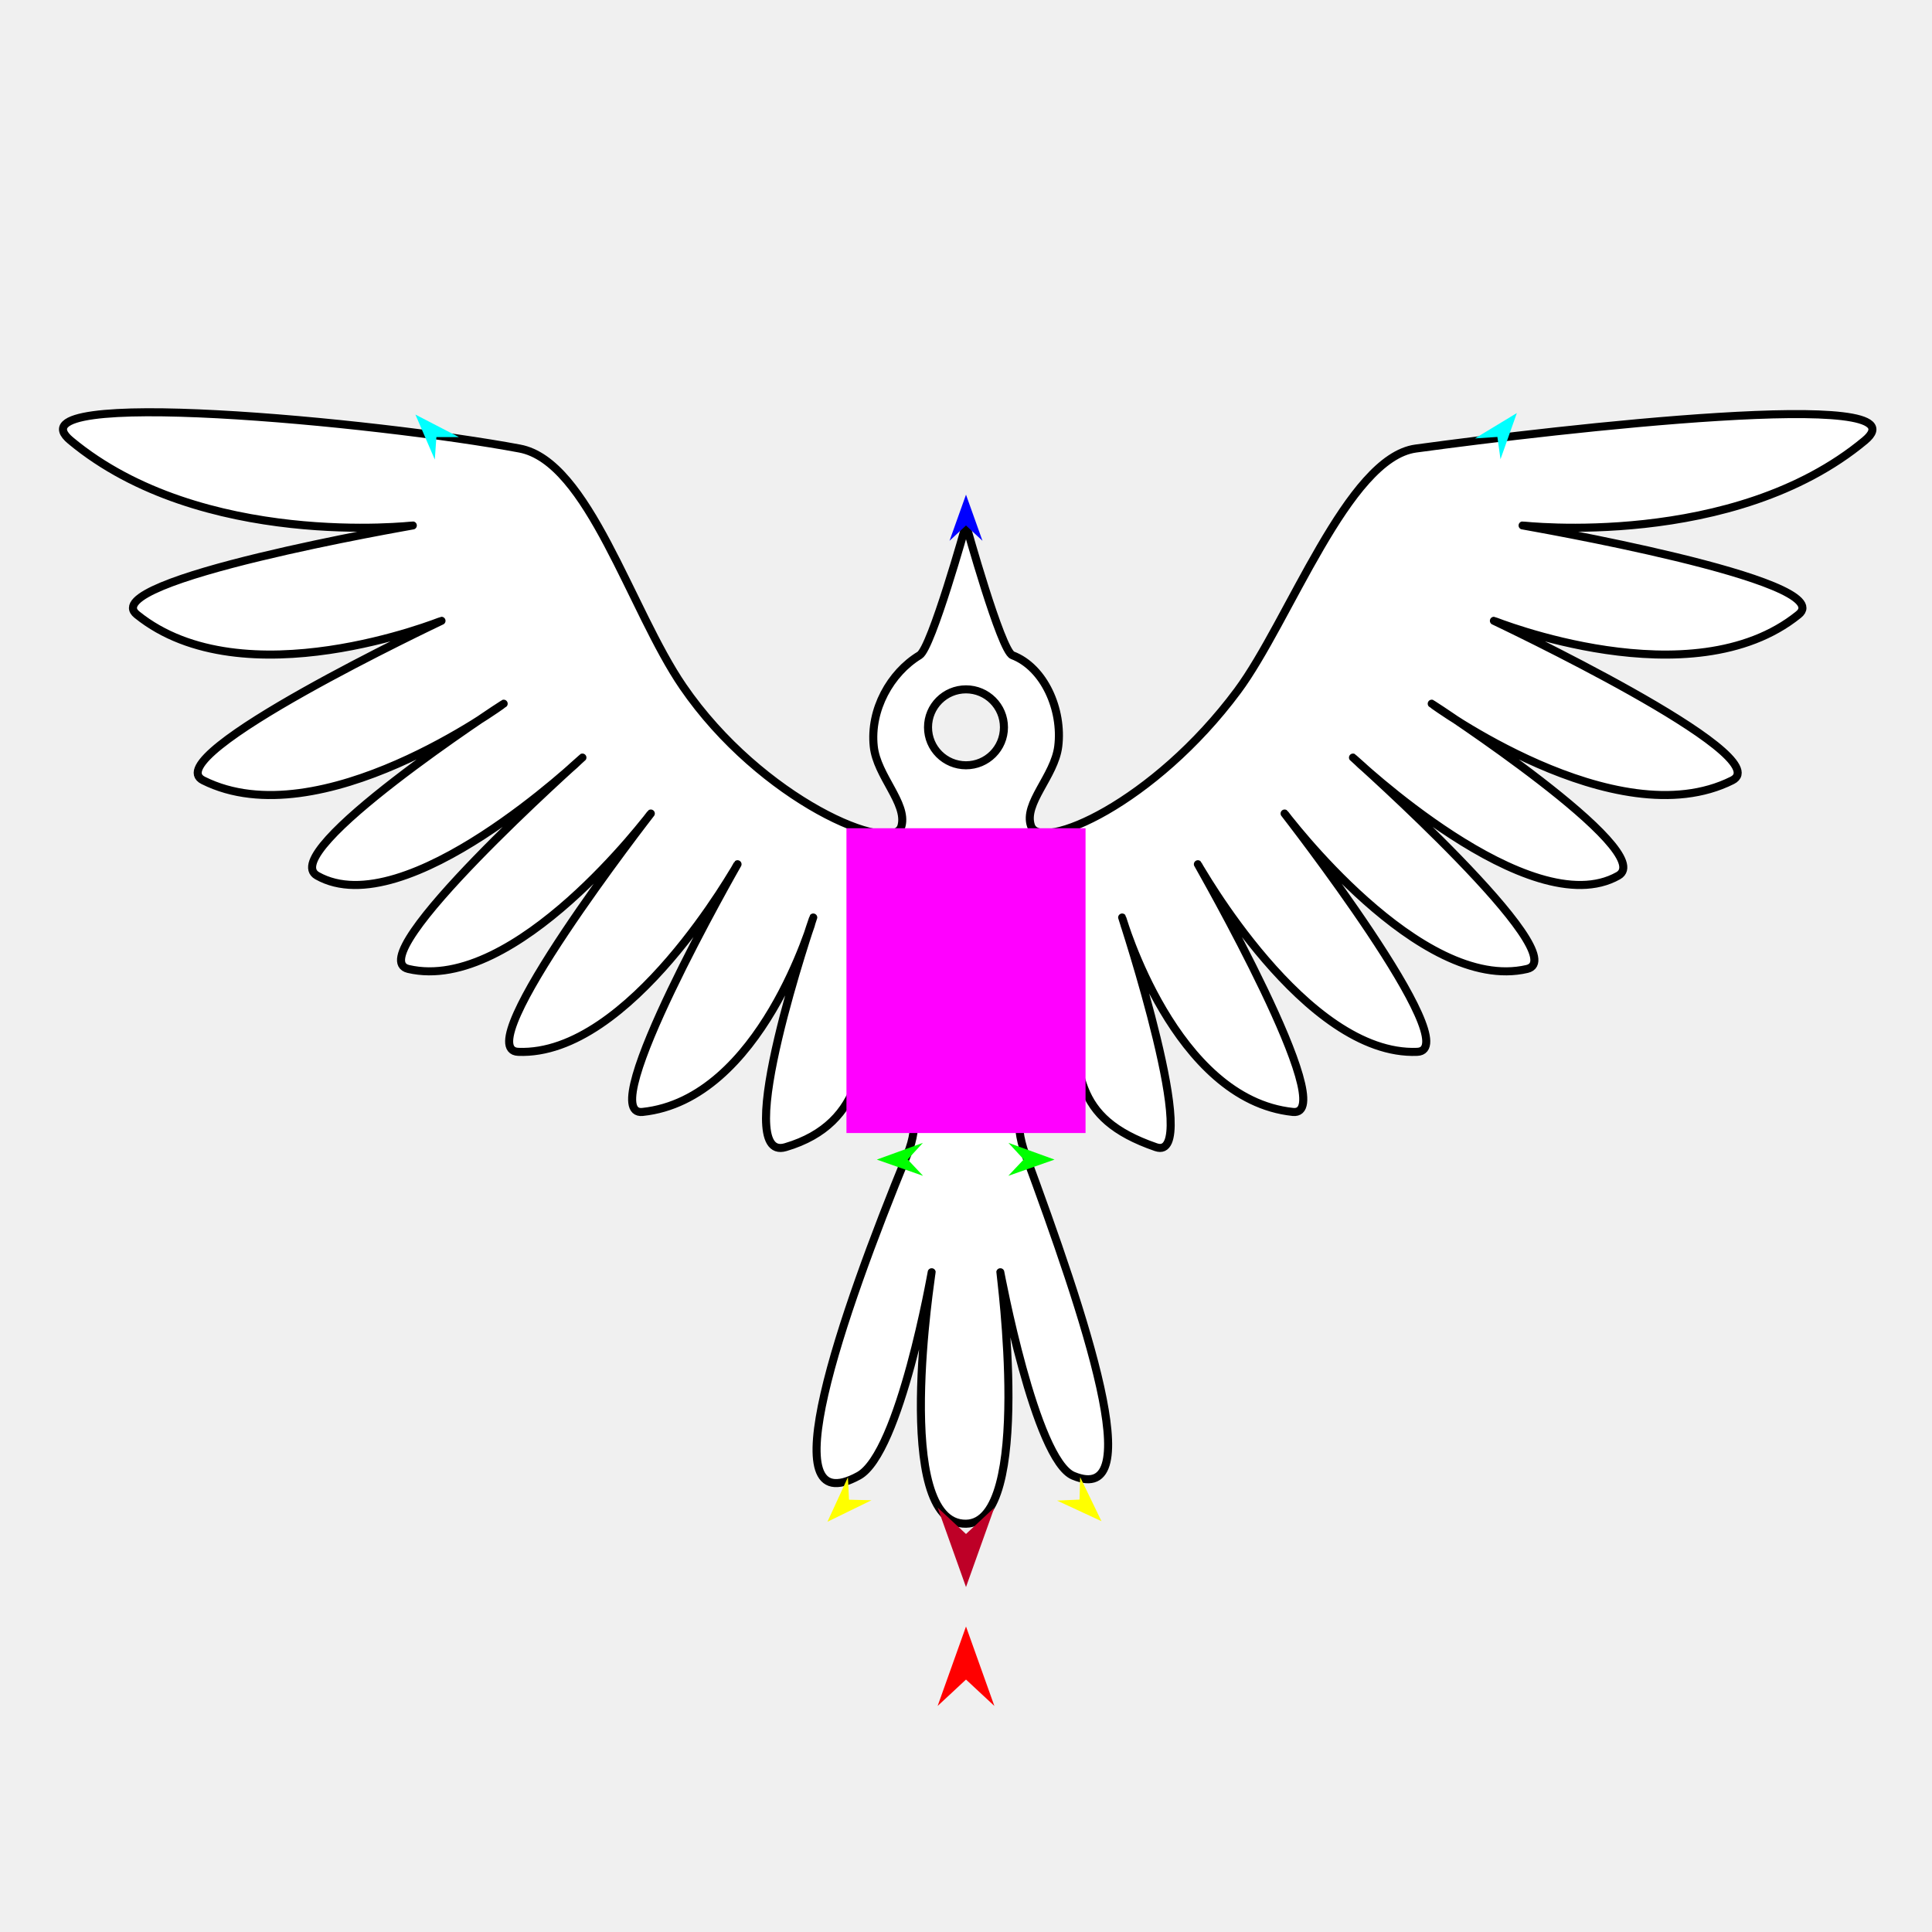
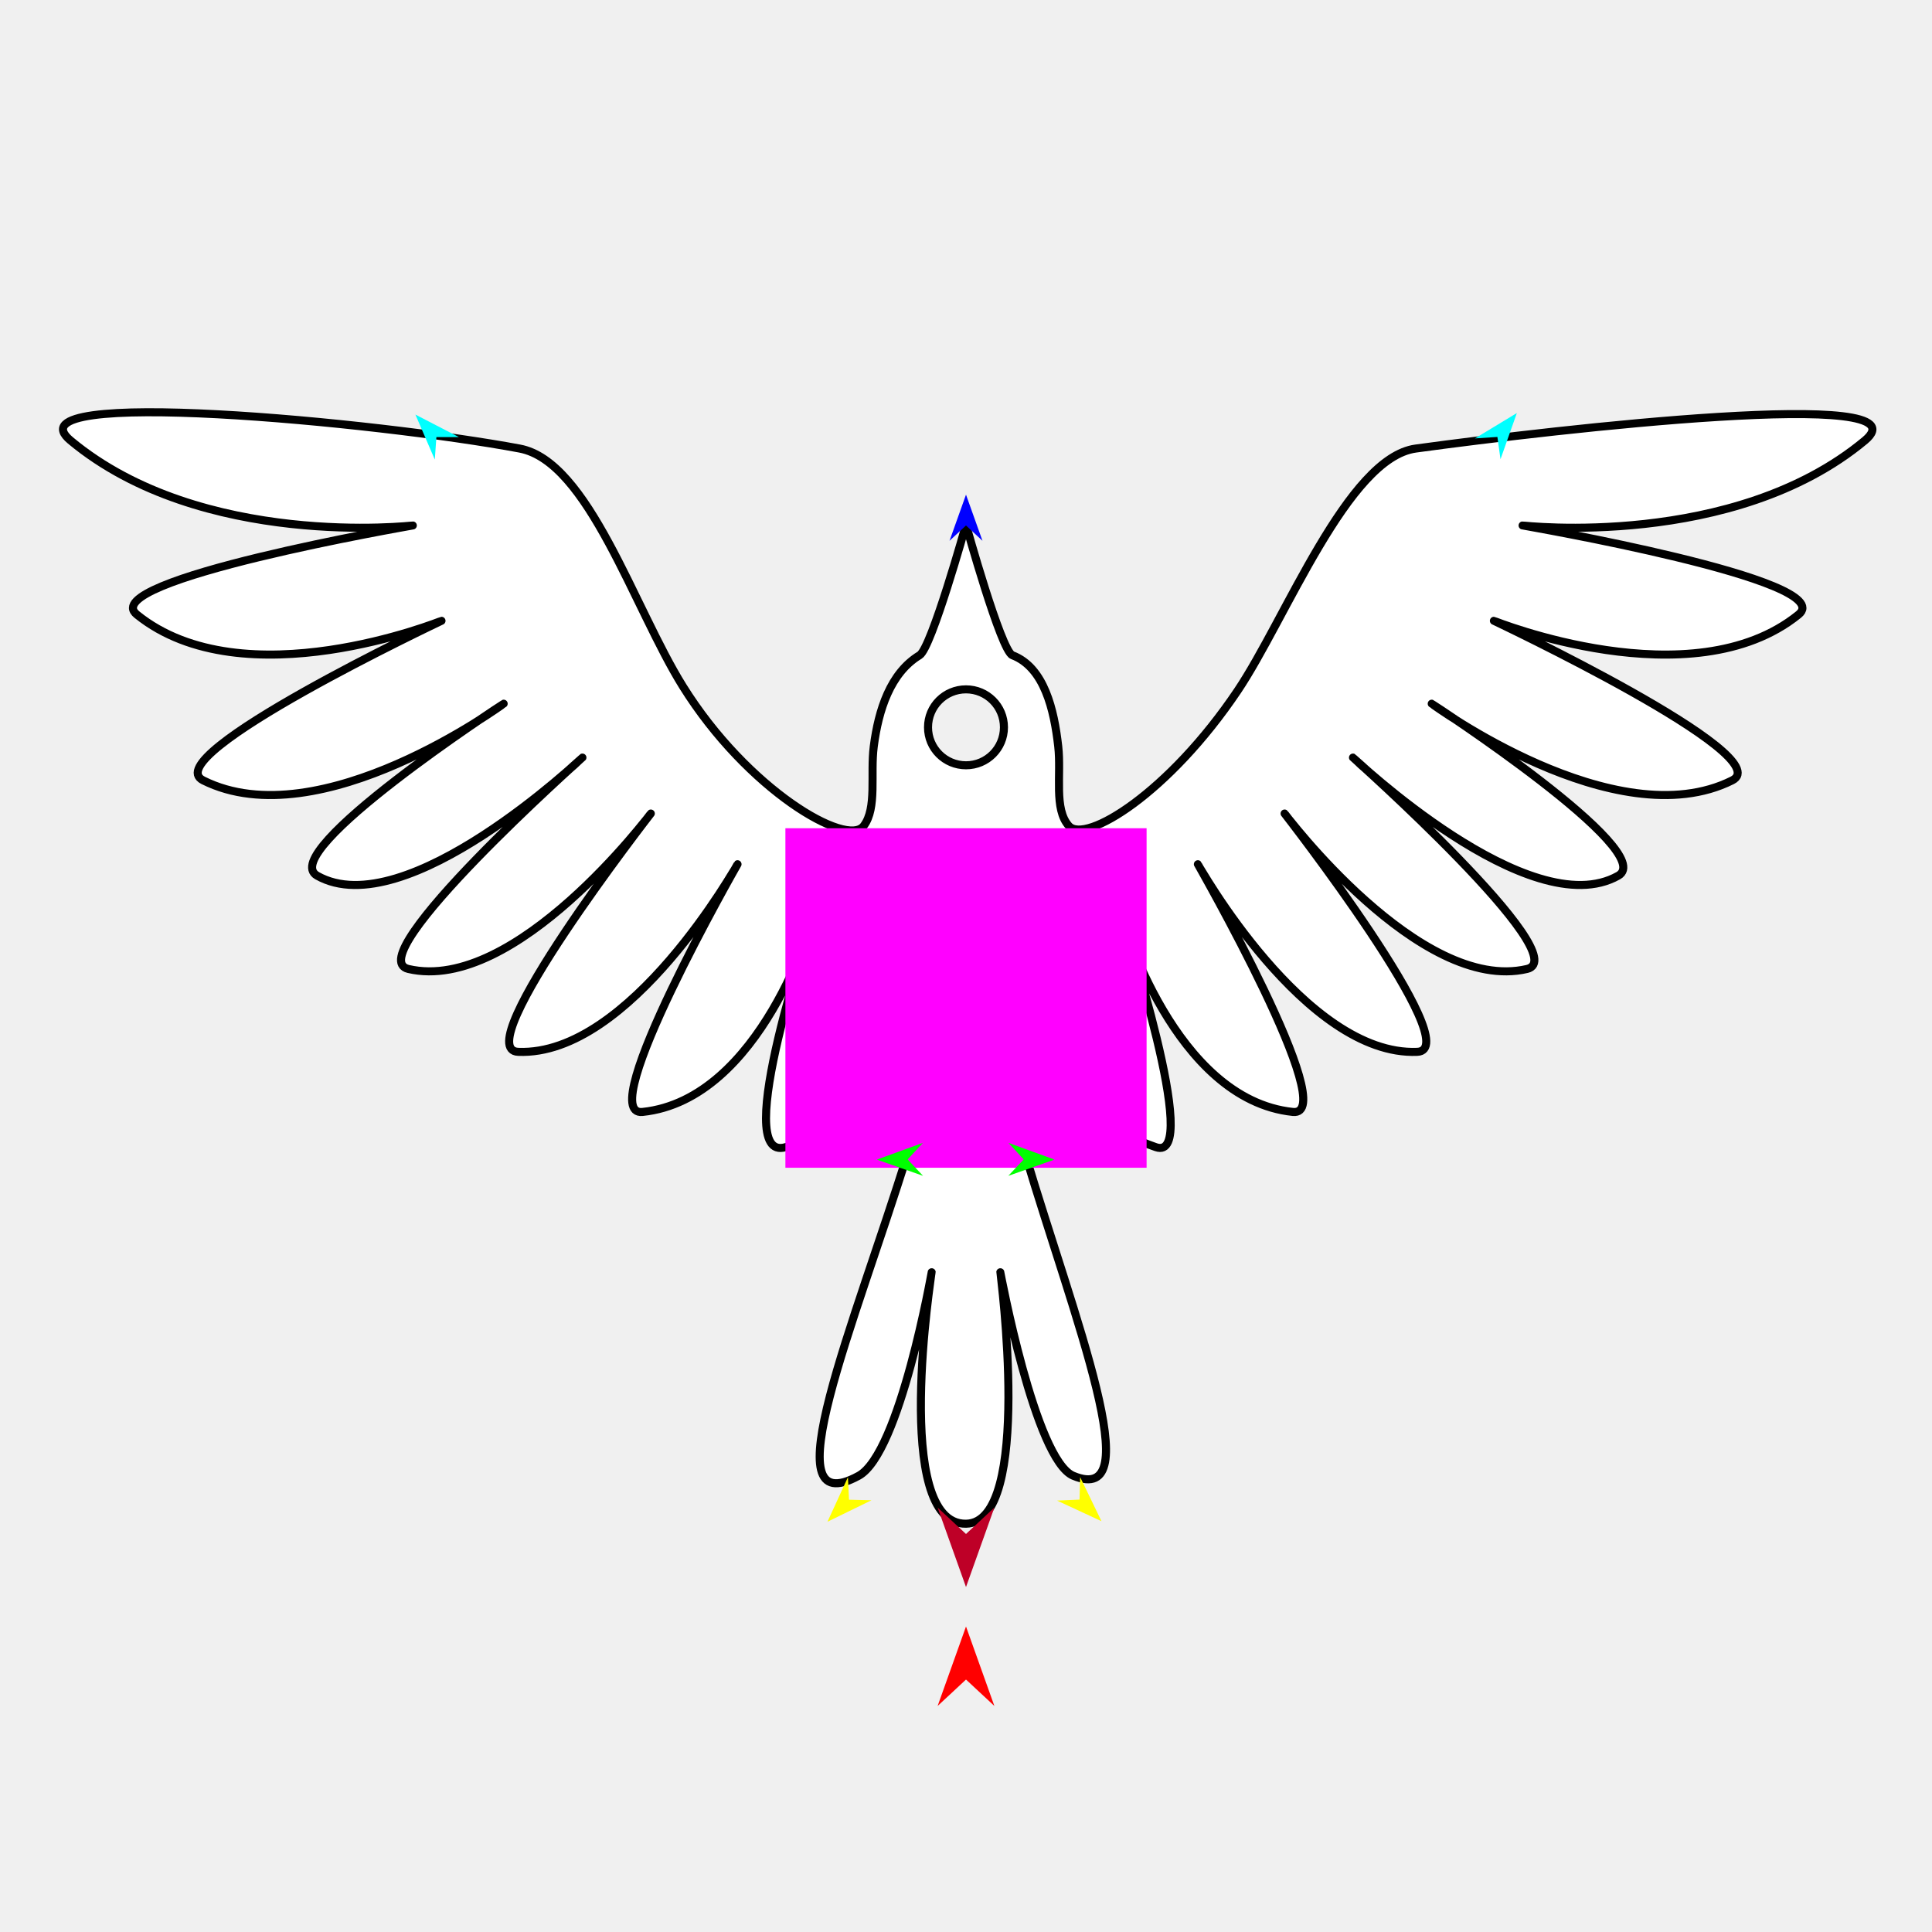
<svg xmlns="http://www.w3.org/2000/svg" version="1.1" id="Frame_0" width="720px" height="720px">
  <g id="bird">
    <g id="bird">
-       <path fill="#ffffff" fill-rule="evenodd" stroke="#000000" stroke-width="3" stroke-linecap="round" stroke-linejoin="round" d="M 430.786 427.519 C 398.773 416.491 402.622 398.877 398.210 372.631 C 390.998 391.252 373.352 406.433 382.060 430.053 C 404.175 490.034 428.570 561.865 399.987 549.978 C 385.754 544.060 372.795 474.138 372.792 474.131 C 372.791 474.140 385.120 567.487 360.000 567.848 C 332.253 568.246 347.209 474.140 347.208 474.131 C 347.205 474.138 335.423 541.538 320.013 549.978 C 286.468 568.353 313.422 490.453 338.147 430.180 C 347.507 407.363 329.007 393.234 322.289 373.711 C 322.302 391.683 323.087 418.593 292.734 427.519 C 271.683 433.709 303.073 341.938 303.074 341.930 C 303.068 341.937 283.677 409.765 239.446 414.390 C 220.935 416.325 274.851 322.086 274.855 322.077 C 274.847 322.084 234.835 393.718 193.108 391.993 C 173.991 391.203 242.530 303.187 242.535 303.178 C 242.526 303.184 192.128 370.455 152.176 361.101 C 133.472 356.722 217.043 282.334 217.049 282.327 C 217.039 282.331 151.134 344.994 118.195 326.347 C 102.706 317.579 187.695 262.253 187.702 262.247 C 187.690 262.250 119.202 312.615 75.718 290.822 C 57.730 281.807 164.524 231.361 164.533 231.355 C 164.521 231.355 90.767 261.168 51.005 229.038 C 35.182 216.252 153.831 195.832 153.841 195.829 C 153.828 195.826 75.187 204.864 26.291 164.165 C 2.072 144.005 140.701 157.245 193.661 167.162 C 219.342 171.971 235.003 227.357 254.499 255.802 C 283.636 298.314 333.019 319.105 335.968 307.778 C 338.169 299.323 326.810 289.181 325.626 278.177 C 324.156 264.509 331.832 250.771 342.698 244.192 C 347.169 241.486 359.998 195.519 360.000 195.514 C 360.002 195.519 373.067 242.579 377.302 244.192 C 389.172 248.715 396.067 264.534 394.374 278.177 C 392.996 289.277 381.324 299.429 384.229 307.778 C 387.705 317.772 429.999 299.443 461.210 257.434 C 480.442 231.548 502.183 170.642 527.607 167.162 C 580.990 159.855 719.196 144.005 694.976 164.165 C 646.081 204.864 567.439 195.826 567.427 195.829 C 567.437 195.832 686.086 216.252 670.263 229.038 C 630.501 261.168 556.746 231.355 556.735 231.355 C 556.744 231.361 663.537 281.807 645.549 290.822 C 602.066 312.615 533.577 262.250 533.566 262.247 C 533.573 262.253 618.562 317.579 603.073 326.347 C 570.134 344.994 504.229 282.331 504.219 282.327 C 504.225 282.334 587.796 356.722 569.092 361.101 C 529.140 370.455 478.742 303.184 478.733 303.178 C 478.738 303.187 547.277 391.203 528.160 391.993 C 486.432 393.718 446.421 322.084 446.413 322.077 C 446.417 322.086 500.333 416.325 481.822 414.390 C 437.591 409.765 418.200 341.937 418.194 341.930 C 418.195 341.938 448.357 433.572 430.786 427.519 M 345.845 271.049 C 345.845 263.217 352.163 256.899 359.995 256.899 C 367.827 256.899 374.145 263.217 374.145 271.049 C 374.146 278.882 367.827 285.200 359.995 285.200 C 352.163 285.200 345.845 278.882 345.845 271.049 Z" />
+       <path fill="#ffffff" fill-rule="evenodd" stroke="#000000" stroke-width="3" stroke-linecap="round" stroke-linejoin="round" d="M 430.786 427.519 C 398.773 416.491 402.622 398.877 398.210 372.631 C 393.451 408.420 379.892 422.784 382.060 430.053 C 400.332 491.314 428.570 561.865 399.987 549.978 C 385.754 544.060 372.795 474.138 372.792 474.131 C 372.791 474.140 385.120 567.487 360.000 567.848 C 332.253 568.246 347.209 474.140 347.208 474.131 C 347.205 474.138 335.423 541.538 320.013 549.978 C 286.468 568.353 318.877 492.412 338.147 430.180 C 340.150 423.713 325.737 408.767 322.289 373.711 C 322.302 391.683 323.087 418.593 292.734 427.519 C 271.683 433.709 303.073 341.938 303.074 341.930 C 303.068 341.937 283.677 409.765 239.446 414.390 C 220.935 416.325 274.851 322.086 274.855 322.077 C 274.847 322.084 234.835 393.718 193.108 391.993 C 173.991 391.203 242.530 303.187 242.535 303.178 C 242.526 303.184 192.128 370.455 152.176 361.101 C 133.472 356.722 217.043 282.334 217.049 282.327 C 217.039 282.331 151.134 344.994 118.195 326.347 C 102.706 317.579 187.695 262.253 187.702 262.247 C 187.690 262.250 119.202 312.615 75.718 290.822 C 57.730 281.807 164.524 231.361 164.533 231.355 C 164.521 231.355 90.767 261.168 51.005 229.038 C 35.182 216.253 153.831 195.832 153.841 195.829 C 153.828 195.826 75.187 204.864 26.291 164.165 C 2.072 144.005 140.701 157.245 193.661 167.162 C 219.342 171.971 236.245 226.545 254.499 255.802 C 278.525 294.311 315.652 315.984 321.890 307.778 C 326.921 301.160 324.285 288.622 325.626 278.177 C 327.377 264.542 331.832 250.771 342.698 244.192 C 347.169 241.486 359.998 195.519 360.000 195.514 C 360.002 195.519 373.067 242.579 377.302 244.192 C 389.172 248.715 392.840 264.516 394.374 278.177 C 395.564 288.785 392.669 301.502 398.306 307.778 C 404.500 314.673 435.636 295.478 461.210 257.434 C 479.200 230.670 502.183 170.642 527.607 167.162 C 580.990 159.855 719.196 144.005 694.976 164.165 C 646.081 204.864 567.439 195.826 567.427 195.829 C 567.437 195.832 686.086 216.253 670.263 229.038 C 630.501 261.168 556.746 231.355 556.735 231.355 C 556.744 231.361 663.537 281.807 645.549 290.822 C 602.066 312.615 533.577 262.250 533.566 262.247 C 533.573 262.253 618.562 317.579 603.073 326.347 C 570.134 344.994 504.229 282.331 504.219 282.327 C 504.225 282.334 587.796 356.722 569.092 361.101 C 529.140 370.455 478.742 303.184 478.733 303.178 C 478.738 303.187 547.277 391.203 528.160 391.993 C 486.432 393.718 446.421 322.084 446.413 322.077 C 446.417 322.086 500.333 416.325 481.822 414.390 C 437.591 409.765 418.200 341.937 418.194 341.930 C 418.195 341.938 448.357 433.572 430.786 427.519 M 345.845 271.049 C 345.845 263.217 352.163 256.899 359.995 256.899 C 367.827 256.899 374.145 263.217 374.145 271.049 C 374.146 278.882 367.827 285.200 359.995 285.200 C 352.163 285.200 345.845 278.882 345.845 271.049 Z" />
    </g>
    <g id="specs_2">
-       <path fill="#ff00ff" fill-rule="evenodd" stroke="none" d="M 315.449 422.248 C 315.457 422.248 404.543 422.248 404.551 422.248 C 404.551 422.236 404.551 308.670 404.551 308.659 C 404.543 308.659 315.457 308.659 315.449 308.659 C 315.449 308.670 315.449 422.236 315.449 422.248 Z" />
+       <path fill="#ff00ff" fill-rule="evenodd" stroke="none" d="M 292.697 435.192 C 292.711 435.192 427.289 435.192 427.303 435.192 C 427.303 435.180 427.303 308.672 427.303 308.659 C 427.289 308.659 292.711 308.659 292.697 308.659 C 292.697 308.672 292.697 435.180 292.697 435.192 Z" />
      <path fill="#ff0000" fill-rule="evenodd" stroke="none" d="M 360.000 606.150 C 360.001 606.153 370.574 635.757 370.575 635.760 C 370.574 635.759 360.001 625.922 360.000 625.921 C 359.999 625.922 349.426 635.759 349.425 635.760 C 349.426 635.757 359.999 606.153 360.000 606.150 Z" />
      <path fill="#0000ff" fill-rule="evenodd" stroke="none" d="M 360.000 184.341 C 360.001 184.342 366.142 201.539 366.143 201.541 C 366.142 201.540 360.001 195.826 360.000 195.825 C 359.999 195.826 353.858 201.540 353.857 201.541 C 353.858 201.539 359.999 184.342 360.000 184.341 Z" />
-       <path fill="#00ff00" fill-rule="evenodd" stroke="none" d="M 326.765 432.144 C 326.766 432.143 343.931 425.915 343.933 425.914 C 343.933 425.915 338.250 432.085 338.249 432.086 C 338.250 432.086 343.995 438.199 343.995 438.199 C 343.993 438.199 326.766 432.144 326.765 432.144 Z" />
-       <path fill="#ffff00" fill-rule="evenodd" stroke="none" d="M 308.373 567.108 C 308.374 567.107 315.995 550.513 315.996 550.512 C 315.996 550.512 316.397 558.892 316.397 558.892 C 316.398 558.892 324.784 559.096 324.785 559.096 C 324.783 559.097 308.375 567.108 308.373 567.108 Z" />
-       <path fill="#ffff00" fill-rule="evenodd" stroke="none" d="M 410.491 566.905 C 410.490 566.904 402.538 550.466 402.537 550.464 C 402.537 550.465 402.304 558.851 402.304 558.852 C 402.303 558.852 393.922 559.223 393.922 559.223 C 393.923 559.224 410.489 566.904 410.491 566.905 Z" />
-       <path fill="#00ff00" fill-rule="evenodd" stroke="none" d="M 392.994 432.144 C 392.992 432.143 375.827 425.915 375.825 425.914 C 375.826 425.915 381.509 432.085 381.509 432.086 C 381.509 432.086 375.764 438.199 375.763 438.199 C 375.765 438.199 392.992 432.144 392.994 432.144 Z" />
-       <path fill="#00ffff" fill-rule="evenodd" stroke="none" d="M 565.288 153.927 C 565.288 153.928 559.192 171.141 559.191 171.143 C 559.191 171.142 558.037 162.833 558.036 162.832 C 558.036 162.832 549.665 163.385 549.664 163.385 C 549.666 163.384 565.287 153.928 565.288 153.927 Z" />
-       <path fill="#00ffff" fill-rule="evenodd" stroke="none" d="M 154.807 154.497 C 154.808 154.499 162.038 171.267 162.038 171.268 C 162.038 171.268 162.636 162.900 162.636 162.899 C 162.637 162.899 171.025 162.893 171.026 162.893 C 171.025 162.892 154.808 154.498 154.807 154.497 Z" />
+       <path fill="#00ff00" fill-rule="evenodd" stroke="none" d="M 326.765 432.144 C 326.766 432.143 343.932 425.915 343.933 425.914 C 343.933 425.915 338.250 432.085 338.249 432.086 C 338.250 432.086 343.995 438.199 343.995 438.199 C 343.993 438.199 326.766 432.144 326.765 432.144 Z" />
+       <path fill="#ffff00" fill-rule="evenodd" stroke="none" d="M 308.373 567.108 C 308.374 567.107 315.995 550.513 315.996 550.511 C 315.996 550.512 316.397 558.892 316.397 558.892 C 316.398 558.892 324.784 559.096 324.785 559.096 C 324.783 559.096 308.375 567.108 308.373 567.108 Z" />
+       <path fill="#ffff00" fill-rule="evenodd" stroke="none" d="M 410.491 566.905 C 410.490 566.903 402.538 550.466 402.537 550.464 C 402.537 550.465 402.304 558.851 402.304 558.852 C 402.303 558.852 393.922 559.223 393.922 559.223 C 393.923 559.224 410.489 566.904 410.491 566.905 Z" />
+       <path fill="#00ff00" fill-rule="evenodd" stroke="none" d="M 392.993 432.144 C 392.992 432.143 375.827 425.915 375.825 425.914 C 375.825 425.915 381.509 432.085 381.509 432.086 C 381.509 432.086 375.764 438.199 375.763 438.199 C 375.765 438.199 392.992 432.144 392.993 432.144 Z" />
+       <path fill="#00ffff" fill-rule="evenodd" stroke="none" d="M 565.288 153.927 C 565.288 153.928 559.192 171.141 559.191 171.143 C 559.191 171.142 558.036 162.833 558.036 162.832 C 558.036 162.832 549.665 163.385 549.664 163.385 C 549.666 163.384 565.287 153.928 565.288 153.927 Z" />
+       <path fill="#00ffff" fill-rule="evenodd" stroke="none" d="M 154.807 154.497 C 154.808 154.499 162.038 171.267 162.038 171.269 C 162.038 171.268 162.636 162.900 162.636 162.899 C 162.637 162.899 171.025 162.893 171.026 162.893 C 171.025 162.892 154.809 154.498 154.807 154.497 Z" />
      <path fill="#be0027" fill-rule="evenodd" stroke="none" d="M 360.000 591.443 C 360.001 591.440 370.574 561.836 370.575 561.833 C 370.574 561.834 360.001 571.671 360.000 571.672 C 359.999 571.671 349.426 561.834 349.425 561.833 C 349.426 561.836 359.999 591.440 360.000 591.443 Z" />
    </g>
  </g>
</svg>
